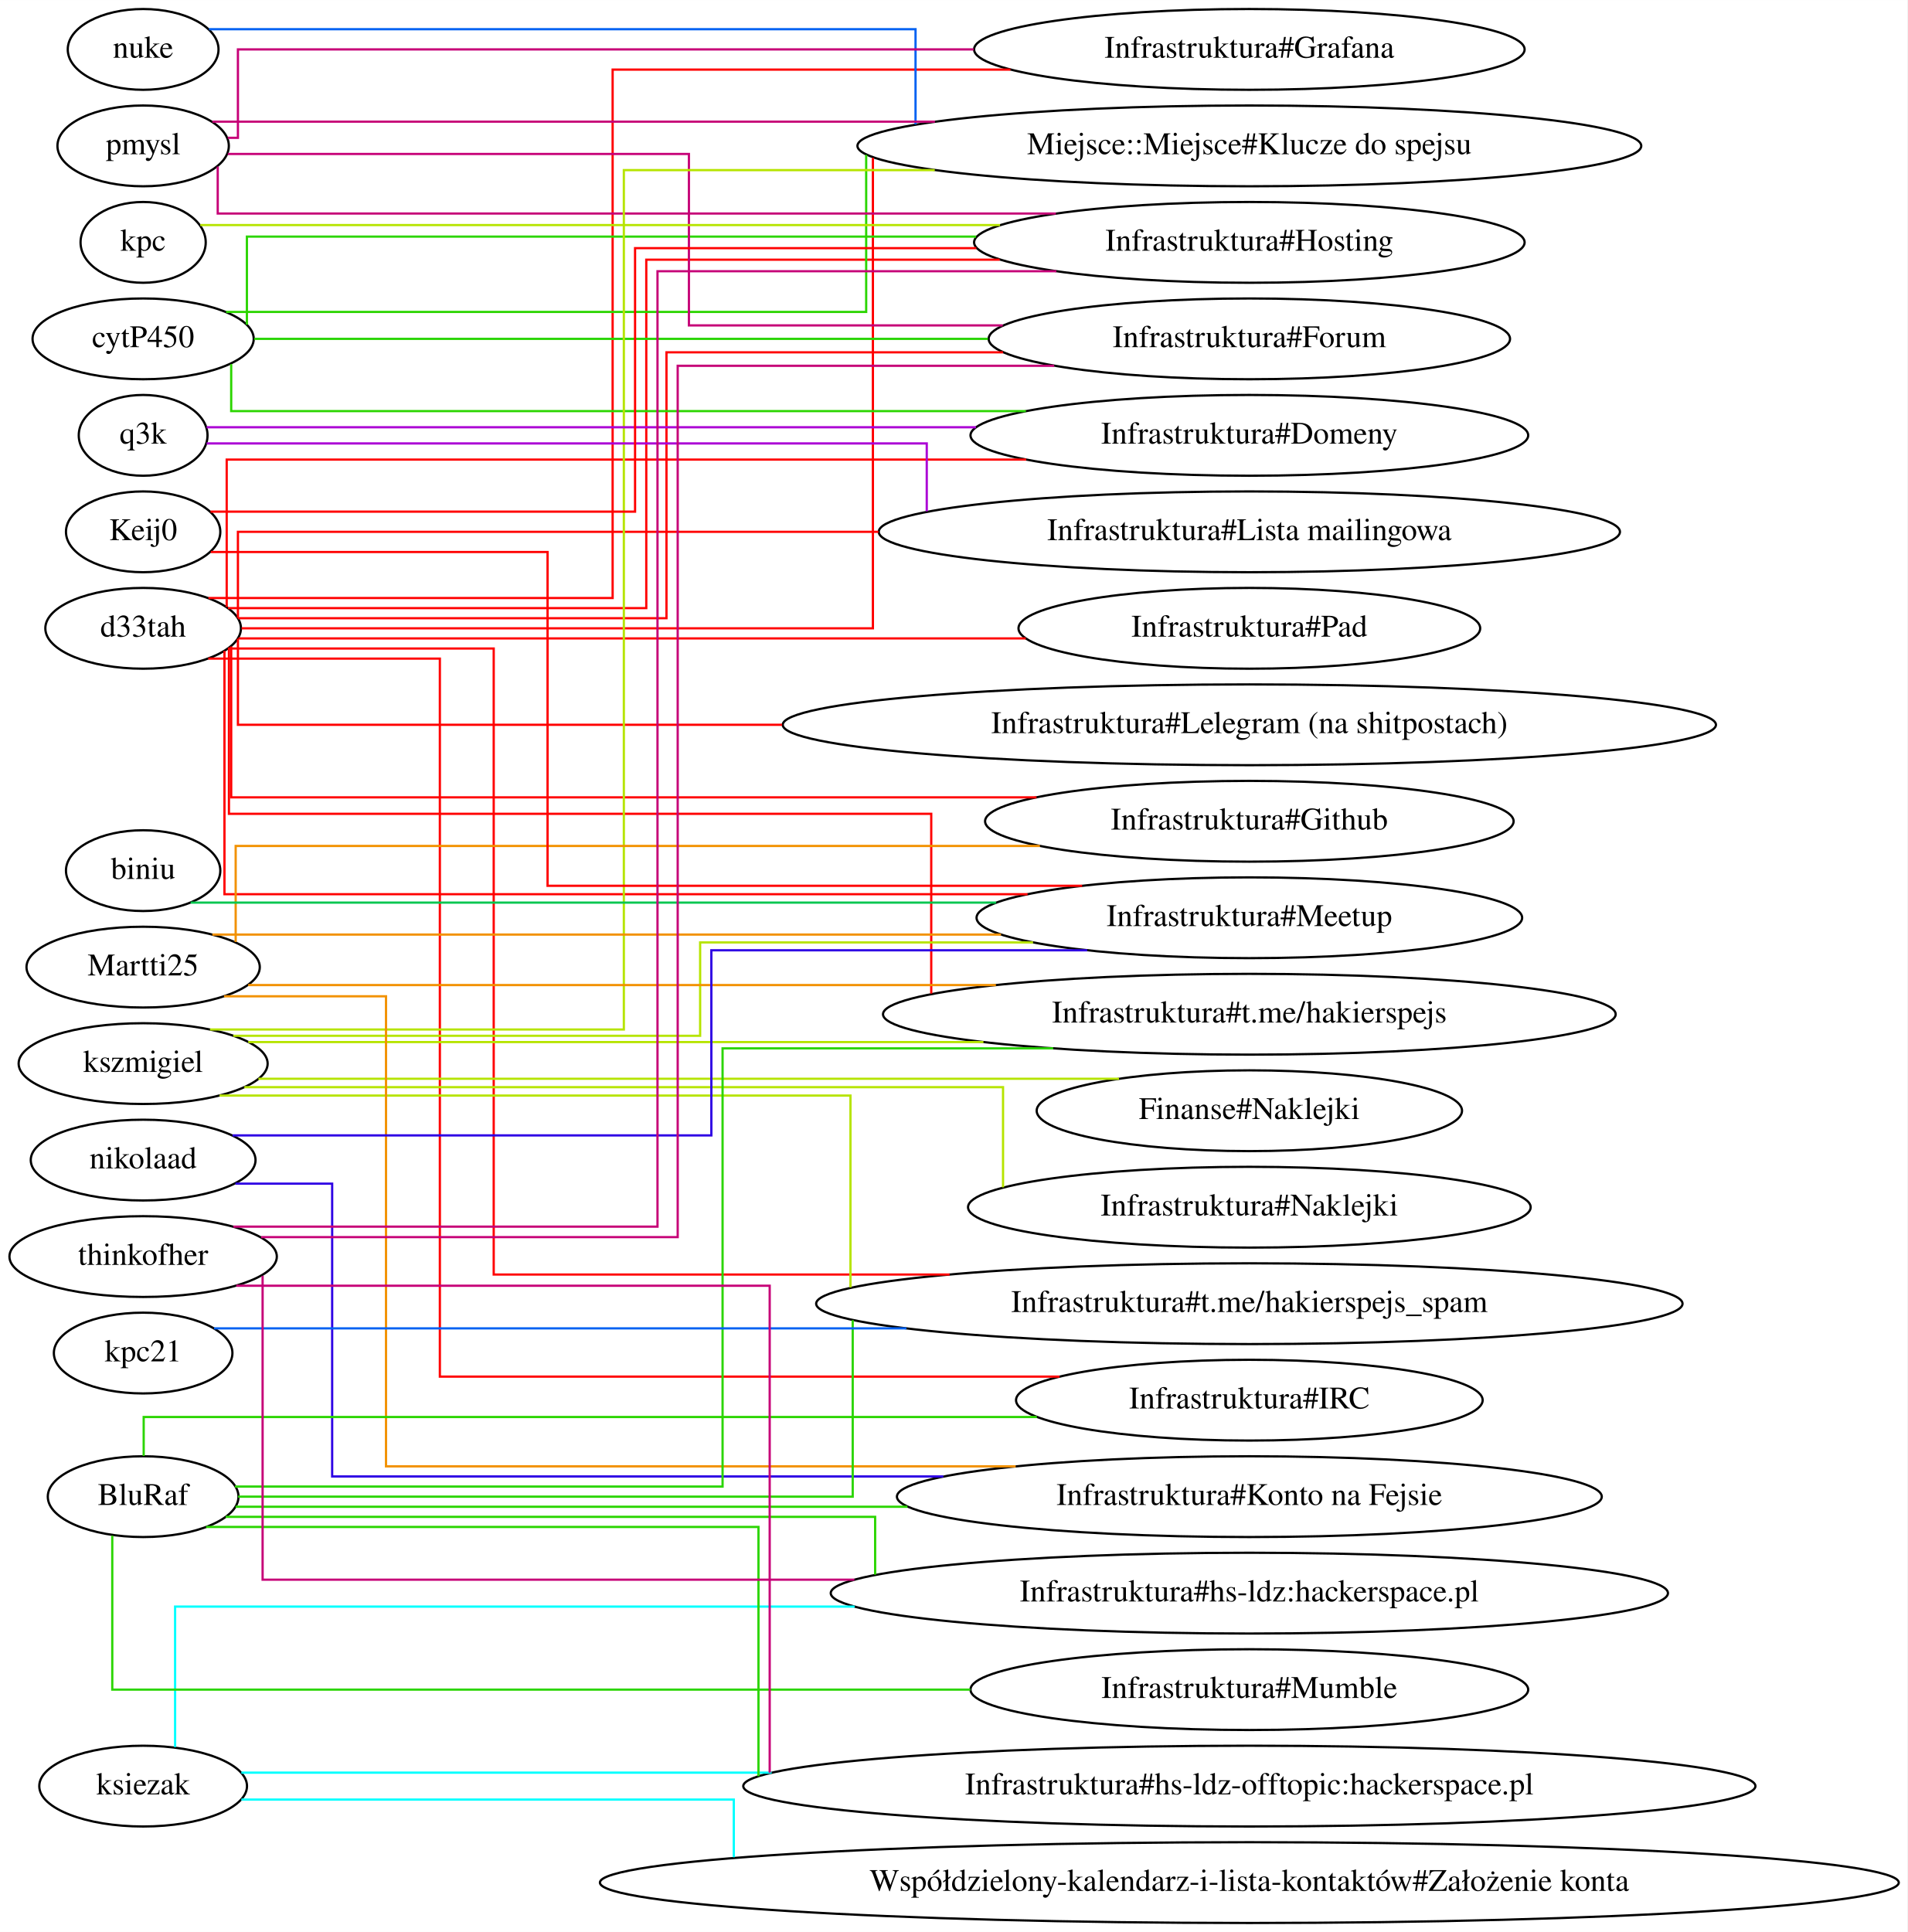
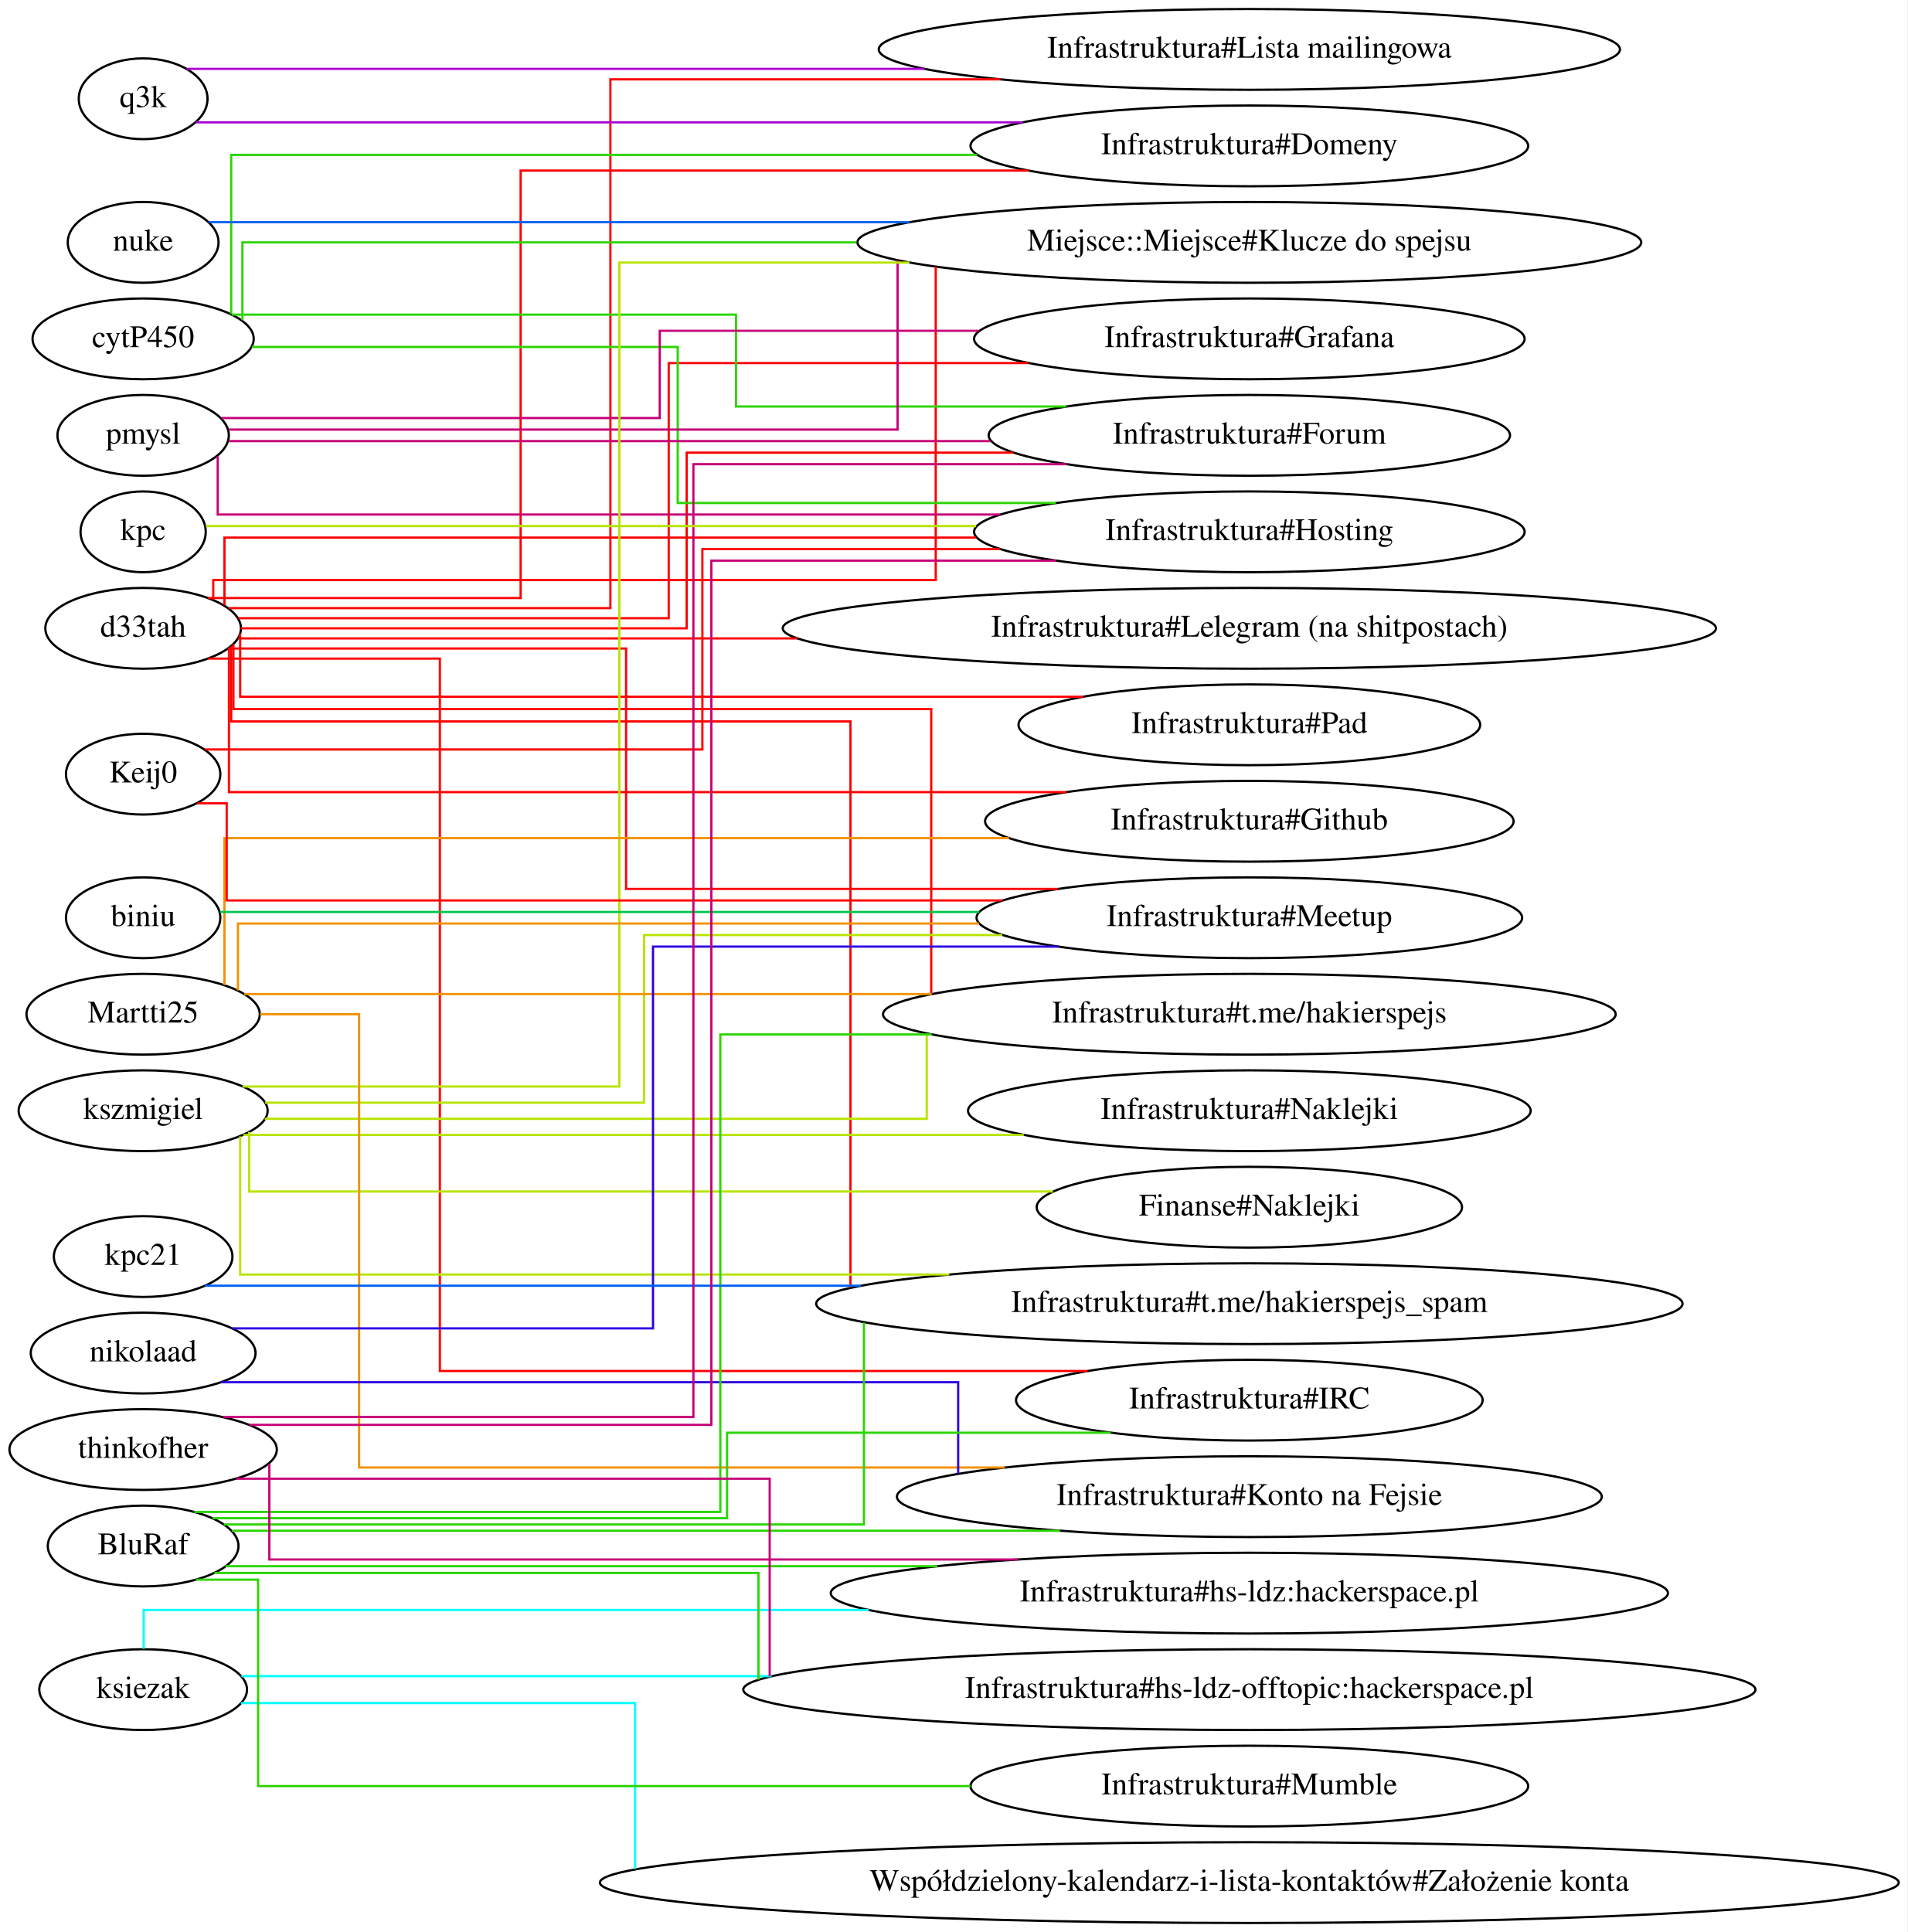
<svg xmlns="http://www.w3.org/2000/svg" width="850pt" height="861pt" viewBox="0.00 0.00 850.04 861.00">
  <g id="graph0" class="graph" transform="scale(1 1) rotate(0) translate(4 857)">
    <polygon fill="#ffffff" stroke="transparent" points="-4,4 -4,-857 846.038,-857 846.038,4 -4,4" />
    <g id="node1" class="node">
      <ellipse fill="none" stroke="#000000" cx="59.795" cy="-577" rx="43.592" ry="18" />
      <text text-anchor="middle" x="59.795" y="-573.3" font-family="Times,serif" font-size="14.00" fill="#000000">d33tah</text>
    </g>
    <g id="node2" class="node">
-       <ellipse fill="none" stroke="#000000" cx="552.814" cy="-706" rx="116.18" ry="18" />
-       <text text-anchor="middle" x="552.814" y="-702.3" font-family="Times,serif" font-size="14.00" fill="#000000">Infrastruktura#Forum</text>
+       <ellipse fill="none" stroke="#000000" cx="552.814" cy="-491" rx="117.779" ry="18" />
+       <text text-anchor="middle" x="552.814" y="-487.3" font-family="Times,serif" font-size="14.00" fill="#000000">Infrastruktura#Github</text>
    </g>
    <g id="edge1" class="edge">
-       <path fill="none" stroke="#ff0000" d="M102.033,-581.5C169.248,-581.5 293.038,-581.5 293.038,-581.5 293.038,-581.5 293.038,-700 293.038,-700 293.038,-700 372.123,-700 443.022,-700" />
+       <path fill="none" stroke="#ff0000" d="M98.038,-568.339C98.038,-549.002 98.038,-504 98.038,-504 98.038,-504 340.375,-504 471.247,-504" />
    </g>
    <g id="node3" class="node">
-       <ellipse fill="none" stroke="#000000" cx="552.814" cy="-620" rx="165.171" ry="18" />
-       <text text-anchor="middle" x="552.814" y="-616.3" font-family="Times,serif" font-size="14.00" fill="#000000">Infrastruktura#Lista mailingowa</text>
+       <ellipse fill="none" stroke="#000000" cx="552.814" cy="-233" rx="103.981" ry="18" />
+       <text text-anchor="middle" x="552.814" y="-229.3" font-family="Times,serif" font-size="14.00" fill="#000000">Infrastruktura#IRC</text>
    </g>
    <g id="edge2" class="edge">
-       <path fill="none" stroke="#ff0000" d="M102.038,-581.602C102.038,-592.695 102.038,-620 102.038,-620 102.038,-620 258.87,-620 387.521,-620" />
+       <path fill="none" stroke="#ff0000" d="M88.816,-563.5C127.744,-563.5 192.038,-563.5 192.038,-563.5 192.038,-563.5 192.038,-246 192.038,-246 192.038,-246 375.389,-246 480.673,-246" />
    </g>
    <g id="node4" class="node">
+       <ellipse fill="none" stroke="#000000" cx="552.814" cy="-620" rx="122.678" ry="18" />
+       <text text-anchor="middle" x="552.814" y="-616.3" font-family="Times,serif" font-size="14.00" fill="#000000">Infrastruktura#Hosting</text>
+     </g>
+     <g id="edge3" class="edge">
+       <path fill="none" stroke="#ff0000" d="M96.038,-587.202C96.038,-599.178 96.038,-617.429 96.038,-617.429 96.038,-617.429 295.693,-617.429 431.006,-617.429" />
+     </g>
+     <g id="node5" class="node">
+       <ellipse fill="none" stroke="#000000" cx="552.814" cy="-706" rx="122.678" ry="18" />
+       <text text-anchor="middle" x="552.814" y="-702.3" font-family="Times,serif" font-size="14.00" fill="#000000">Infrastruktura#Grafana</text>
+     </g>
+     <g id="edge4" class="edge">
+       <path fill="none" stroke="#ff0000" d="M102.214,-581.5C169.717,-581.5 294.038,-581.5 294.038,-581.5 294.038,-581.5 294.038,-695.2 294.038,-695.2 294.038,-695.2 381.114,-695.2 454.243,-695.2" />
+     </g>
+     <g id="node6" class="node">
+       <ellipse fill="none" stroke="#000000" cx="552.814" cy="-835" rx="165.171" ry="18" />
+       <text text-anchor="middle" x="552.814" y="-831.3" font-family="Times,serif" font-size="14.00" fill="#000000">Infrastruktura#Lista mailingowa</text>
+     </g>
+     <g id="edge5" class="edge">
+       <path fill="none" stroke="#ff0000" d="M97.99,-586C158.108,-586 268.038,-586 268.038,-586 268.038,-586 268.038,-821.667 268.038,-821.667 268.038,-821.667 361.936,-821.667 441.897,-821.667" />
+     </g>
+     <g id="node7" class="node">
+       <ellipse fill="none" stroke="#000000" cx="552.814" cy="-276" rx="193.066" ry="18" />
+       <text text-anchor="middle" x="552.814" y="-272.3" font-family="Times,serif" font-size="14.00" fill="#000000">Infrastruktura#t.me/hakierspejs_spam</text>
+     </g>
+     <g id="edge6" class="edge">
+       <path fill="none" stroke="#ff0000" d="M99.038,-568.998C99.038,-556.939 99.038,-535.5 99.038,-535.5 99.038,-535.5 375.038,-535.5 375.038,-535.5 375.038,-535.5 375.038,-325.123 375.038,-283.211" />
+     </g>
+     <g id="node8" class="node">
      <ellipse fill="none" stroke="#000000" cx="552.814" cy="-448" rx="121.578" ry="18" />
      <text text-anchor="middle" x="552.814" y="-444.3" font-family="Times,serif" font-size="14.00" fill="#000000">Infrastruktura#Meetup</text>
    </g>
-     <g id="edge3" class="edge">
-       <path fill="none" stroke="#ff0000" d="M96.038,-566.897C96.038,-538.24 96.038,-458.5 96.038,-458.5 96.038,-458.5 319.671,-458.5 453.981,-458.5" />
-     </g>
-     <g id="node5" class="node">
-       <ellipse fill="none" stroke="#000000" cx="552.814" cy="-491" rx="117.779" ry="18" />
-       <text text-anchor="middle" x="552.814" y="-487.3" font-family="Times,serif" font-size="14.00" fill="#000000">Infrastruktura#Github</text>
-     </g>
-     <g id="edge4" class="edge">
-       <path fill="none" stroke="#ff0000" d="M99.038,-568.938C99.038,-549.504 99.038,-501.667 99.038,-501.667 99.038,-501.667 324.938,-501.667 457.964,-501.667" />
-     </g>
-     <g id="node6" class="node">
-       <ellipse fill="none" stroke="#000000" cx="552.814" cy="-835" rx="122.678" ry="18" />
-       <text text-anchor="middle" x="552.814" y="-831.3" font-family="Times,serif" font-size="14.00" fill="#000000">Infrastruktura#Grafana</text>
-     </g>
-     <g id="edge5" class="edge">
-       <path fill="none" stroke="#ff0000" d="M88.889,-590.5C146.383,-590.5 269.038,-590.5 269.038,-590.5 269.038,-590.5 269.038,-826 269.038,-826 269.038,-826 365.816,-826 446.339,-826" />
-     </g>
-     <g id="node7" class="node">
+     <g id="edge7" class="edge">
+       <path fill="none" stroke="#ff0000" d="M97.78,-568C159.572,-568 275.038,-568 275.038,-568 275.038,-568 275.038,-460.857 275.038,-460.857 275.038,-460.857 385.931,-460.857 467.584,-460.857" />
+     </g>
+     <g id="node9" class="node">
+       <ellipse fill="none" stroke="#000000" cx="552.814" cy="-534" rx="102.882" ry="18" />
+       <text text-anchor="middle" x="552.814" y="-530.3" font-family="Times,serif" font-size="14.00" fill="#000000">Infrastruktura#Pad</text>
+     </g>
+     <g id="edge8" class="edge">
+       <path fill="none" stroke="#ff0000" d="M103.038,-574.607C103.038,-567.417 103.038,-546.5 103.038,-546.5 103.038,-546.5 351.12,-546.5 478.794,-546.5" />
+     </g>
+     <g id="node10" class="node">
      <ellipse fill="none" stroke="#000000" cx="552.814" cy="-405" rx="163.271" ry="18" />
      <text text-anchor="middle" x="552.814" y="-401.3" font-family="Times,serif" font-size="14.00" fill="#000000">Infrastruktura#t.me/hakierspejs</text>
    </g>
-     <g id="edge6" class="edge">
-       <path fill="none" stroke="#ff0000" d="M98.038,-568.153C98.038,-546.827 98.038,-494.333 98.038,-494.333 98.038,-494.333 411.038,-494.333 411.038,-494.333 411.038,-494.333 411.038,-437.048 411.038,-414.224" />
-     </g>
-     <g id="node8" class="node">
-       <ellipse fill="none" stroke="#000000" cx="552.814" cy="-749" rx="122.678" ry="18" />
-       <text text-anchor="middle" x="552.814" y="-745.3" font-family="Times,serif" font-size="14.00" fill="#000000">Infrastruktura#Hosting</text>
-     </g>
-     <g id="edge7" class="edge">
-       <path fill="none" stroke="#ff0000" d="M97.581,-586C161.489,-586 284.038,-586 284.038,-586 284.038,-586 284.038,-741.286 284.038,-741.286 284.038,-741.286 367.61,-741.286 441.552,-741.286" />
-     </g>
-     <g id="node9" class="node">
-       <ellipse fill="none" stroke="#000000" cx="552.814" cy="-233" rx="103.981" ry="18" />
-       <text text-anchor="middle" x="552.814" y="-229.3" font-family="Times,serif" font-size="14.00" fill="#000000">Infrastruktura#IRC</text>
-     </g>
-     <g id="edge8" class="edge">
-       <path fill="none" stroke="#ff0000" d="M88.816,-563.5C127.744,-563.5 192.038,-563.5 192.038,-563.5 192.038,-563.5 192.038,-243.5 192.038,-243.5 192.038,-243.5 361.593,-243.5 468.228,-243.5" />
-     </g>
-     <g id="node10" class="node">
-       <ellipse fill="none" stroke="#000000" cx="552.814" cy="-792" rx="174.669" ry="18" />
-       <text text-anchor="middle" x="552.814" y="-788.3" font-family="Times,serif" font-size="14.00" fill="#000000">Miejsce::Miejsce#Klucze do spejsu</text>
-     </g>
    <g id="edge9" class="edge">
-       <path fill="none" stroke="#ff0000" d="M103.659,-577C192.436,-577 385.038,-577 385.038,-577 385.038,-577 385.038,-753.577 385.038,-786.685" />
+       <path fill="none" stroke="#ff0000" d="M100.038,-570.059C100.038,-559.598 100.038,-541 100.038,-541 100.038,-541 411.038,-541 411.038,-541 411.038,-541 411.038,-444.18 411.038,-413.923" />
    </g>
    <g id="node11" class="node">
-       <ellipse fill="none" stroke="#000000" cx="552.814" cy="-276" rx="193.066" ry="18" />
-       <text text-anchor="middle" x="552.814" y="-272.3" font-family="Times,serif" font-size="14.00" fill="#000000">Infrastruktura#t.me/hakierspejs_spam</text>
+       <ellipse fill="none" stroke="#000000" cx="552.814" cy="-792" rx="124.278" ry="18" />
+       <text text-anchor="middle" x="552.814" y="-788.3" font-family="Times,serif" font-size="14.00" fill="#000000">Infrastruktura#Domeny</text>
    </g>
    <g id="edge10" class="edge">
-       <path fill="none" stroke="#ff0000" d="M97.617,-568C143.857,-568 216.038,-568 216.038,-568 216.038,-568 216.038,-289 216.038,-289 216.038,-289 325.202,-289 419.227,-289" />
+       <path fill="none" stroke="#ff0000" d="M88.717,-590.5C136.82,-590.5 228.038,-590.5 228.038,-590.5 228.038,-590.5 228.038,-781 228.038,-781 228.038,-781 358.899,-781 454.489,-781" />
    </g>
    <g id="node12" class="node">
-       <ellipse fill="none" stroke="#000000" cx="552.814" cy="-577" rx="102.882" ry="18" />
-       <text text-anchor="middle" x="552.814" y="-573.3" font-family="Times,serif" font-size="14.00" fill="#000000">Infrastruktura#Pad</text>
+       <ellipse fill="none" stroke="#000000" cx="552.814" cy="-663" rx="116.18" ry="18" />
+       <text text-anchor="middle" x="552.814" y="-659.3" font-family="Times,serif" font-size="14.00" fill="#000000">Infrastruktura#Forum</text>
    </g>
    <g id="edge11" class="edge">
-       <path fill="none" stroke="#ff0000" d="M102.256,-572.5C179.685,-572.5 345.726,-572.5 453.174,-572.5" />
+       <path fill="none" stroke="#ff0000" d="M103.383,-577C173.126,-577 302.038,-577 302.038,-577 302.038,-577 302.038,-655.286 302.038,-655.286 302.038,-655.286 378.925,-655.286 447.552,-655.286" />
    </g>
    <g id="node13" class="node">
-       <ellipse fill="none" stroke="#000000" cx="552.814" cy="-534" rx="207.963" ry="18" />
-       <text text-anchor="middle" x="552.814" y="-530.3" font-family="Times,serif" font-size="14.00" fill="#000000">Infrastruktura#Lelegram (na shitpostach)</text>
+       <ellipse fill="none" stroke="#000000" cx="552.814" cy="-749" rx="174.669" ry="18" />
+       <text text-anchor="middle" x="552.814" y="-745.3" font-family="Times,serif" font-size="14.00" fill="#000000">Miejsce::Miejsce#Klucze do spejsu</text>
    </g>
    <g id="edge12" class="edge">
-       <path fill="none" stroke="#ff0000" d="M102.038,-572.398C102.038,-561.305 102.038,-534 102.038,-534 102.038,-534 226.468,-534 344.579,-534" />
+       <path fill="none" stroke="#ff0000" d="M91.038,-589.755C91.038,-594.385 91.038,-598.5 91.038,-598.5 91.038,-598.5 413.038,-598.5 413.038,-598.5 413.038,-598.5 413.038,-703.668 413.038,-738.176" />
    </g>
    <g id="node14" class="node">
-       <ellipse fill="none" stroke="#000000" cx="552.814" cy="-663" rx="124.278" ry="18" />
-       <text text-anchor="middle" x="552.814" y="-659.3" font-family="Times,serif" font-size="14.00" fill="#000000">Infrastruktura#Domeny</text>
+       <ellipse fill="none" stroke="#000000" cx="552.814" cy="-577" rx="207.963" ry="18" />
+       <text text-anchor="middle" x="552.814" y="-573.3" font-family="Times,serif" font-size="14.00" fill="#000000">Infrastruktura#Lelegram (na shitpostach)</text>
    </g>
    <g id="edge13" class="edge">
-       <path fill="none" stroke="#ff0000" d="M97.038,-586.524C97.038,-606.759 97.038,-652.2 97.038,-652.2 97.038,-652.2 319.248,-652.2 453.355,-652.2" />
+       <path fill="none" stroke="#ff0000" d="M102.256,-572.5C157.787,-572.5 258.898,-572.5 351.284,-572.5" />
    </g>
    <g id="node15" class="node">
      <ellipse fill="none" stroke="#000000" cx="59.795" cy="-706" rx="49.291" ry="18" />
      <text text-anchor="middle" x="59.795" y="-702.3" font-family="Times,serif" font-size="14.00" fill="#000000">cytP450</text>
    </g>
+     <g id="edge17" class="edge">
+       <path fill="none" stroke="#2bd500" d="M108.294,-702.4C177.953,-702.4 298.038,-702.4 298.038,-702.4 298.038,-702.4 298.038,-632.857 298.038,-632.857 298.038,-632.857 392.646,-632.857 466.558,-632.857" />
+     </g>
+     <g id="edge15" class="edge">
+       <path fill="none" stroke="#2bd500" d="M99.038,-717.059C99.038,-739.441 99.038,-788 99.038,-788 99.038,-788 297.089,-788 431.508,-788" />
+     </g>
    <g id="edge14" class="edge">
-       <path fill="none" stroke="#2bd500" d="M109.325,-706C185.205,-706 332.344,-706 436.291,-706" />
-     </g>
-     <g id="edge17" class="edge">
-       <path fill="none" stroke="#2bd500" d="M106.038,-712.337C106.038,-724.858 106.038,-751.571 106.038,-751.571 106.038,-751.571 298.735,-751.571 431.026,-751.571" />
+       <path fill="none" stroke="#2bd500" d="M99.355,-716.8C173.07,-716.8 324.038,-716.8 324.038,-716.8 324.038,-716.8 324.038,-675.857 324.038,-675.857 324.038,-675.857 405.488,-675.857 471.189,-675.857" />
    </g>
    <g id="edge16" class="edge">
-       <path fill="none" stroke="#2bd500" d="M96.76,-718C181.403,-718 382.038,-718 382.038,-718 382.038,-718 382.038,-772.651 382.038,-788.021" />
-     </g>
-     <g id="edge15" class="edge">
-       <path fill="none" stroke="#2bd500" d="M99.038,-694.738C99.038,-685.452 99.038,-673.8 99.038,-673.8 99.038,-673.8 319.654,-673.8 453.231,-673.8" />
+       <path fill="none" stroke="#2bd500" d="M104.038,-714.291C104.038,-726.786 104.038,-749 104.038,-749 104.038,-749 251.76,-749 377.699,-749" />
    </g>
    <g id="node16" class="node">
-       <ellipse fill="none" stroke="#000000" cx="59.795" cy="-835" rx="33.595" ry="18" />
-       <text text-anchor="middle" x="59.795" y="-831.3" font-family="Times,serif" font-size="14.00" fill="#000000">nuke</text>
+       <ellipse fill="none" stroke="#000000" cx="59.795" cy="-749" rx="33.595" ry="18" />
+       <text text-anchor="middle" x="59.795" y="-745.3" font-family="Times,serif" font-size="14.00" fill="#000000">nuke</text>
    </g>
    <g id="edge18" class="edge">
-       <path fill="none" stroke="#0061f2" d="M89.145,-844C172.392,-844 404.038,-844 404.038,-844 404.038,-844 404.038,-816.55 404.038,-801.538" />
+       <path fill="none" stroke="#0061f2" d="M89.159,-758C149.38,-758 290.525,-758 401.378,-758" />
    </g>
    <g id="node17" class="node">
-       <ellipse fill="none" stroke="#000000" cx="59.795" cy="-792" rx="38.194" ry="18" />
-       <text text-anchor="middle" x="59.795" y="-788.3" font-family="Times,serif" font-size="14.00" fill="#000000">pmysl</text>
+       <ellipse fill="none" stroke="#000000" cx="59.795" cy="-663" rx="38.194" ry="18" />
+       <text text-anchor="middle" x="59.795" y="-659.3" font-family="Times,serif" font-size="14.00" fill="#000000">pmysl</text>
+     </g>
+     <g id="edge22" class="edge">
+       <path fill="none" stroke="#c60077" d="M93.038,-653.729C93.038,-643.274 93.038,-627.714 93.038,-627.714 93.038,-627.714 305.748,-627.714 441.808,-627.714" />
    </g>
    <g id="edge19" class="edge">
-       <path fill="none" stroke="#c60077" d="M97.535,-788.4C165.857,-788.4 303.038,-788.4 303.038,-788.4 303.038,-788.4 303.038,-712 303.038,-712 303.038,-712 375.883,-712 442.895,-712" />
+       <path fill="none" stroke="#c60077" d="M94.764,-670.714C159.174,-670.714 290.038,-670.714 290.038,-670.714 290.038,-670.714 290.038,-709.6 290.038,-709.6 290.038,-709.6 363.114,-709.6 432.193,-709.6" />
    </g>
    <g id="edge20" class="edge">
-       <path fill="none" stroke="#c60077" d="M97.517,-795.6C100.295,-795.6 102.038,-795.6 102.038,-795.6 102.038,-795.6 102.038,-835 102.038,-835 102.038,-835 296.46,-835 429.935,-835" />
-     </g>
-     <g id="edge22" class="edge">
-       <path fill="none" stroke="#c60077" d="M93.038,-782.792C93.038,-773.928 93.038,-761.857 93.038,-761.857 93.038,-761.857 333.472,-761.857 466.603,-761.857" />
+       <path fill="none" stroke="#c60077" d="M98.071,-660.429C170.017,-660.429 328.013,-660.429 437.415,-660.429" />
    </g>
    <g id="edge21" class="edge">
-       <path fill="none" stroke="#c60077" d="M90.635,-802.8C153.772,-802.8 301.192,-802.8 412.686,-802.8" />
+       <path fill="none" stroke="#c60077" d="M98.039,-665.571C186.168,-665.571 396.038,-665.571 396.038,-665.571 396.038,-665.571 396.038,-720.119 396.038,-741" />
    </g>
    <g id="node18" class="node">
-       <ellipse fill="none" stroke="#000000" cx="59.795" cy="-383" rx="55.491" ry="18" />
-       <text text-anchor="middle" x="59.795" y="-379.3" font-family="Times,serif" font-size="14.00" fill="#000000">kszmigiel</text>
+       <ellipse fill="none" stroke="#000000" cx="59.795" cy="-362" rx="55.491" ry="18" />
+       <text text-anchor="middle" x="59.795" y="-358.3" font-family="Times,serif" font-size="14.00" fill="#000000">kszmigiel</text>
+     </g>
+     <g id="edge23" class="edge">
+       <path fill="none" stroke="#b6e400" d="M103.038,-350.594C103.038,-330.062 103.038,-289 103.038,-289 103.038,-289 286.502,-289 419.084,-289" />
    </g>
    <g id="edge24" class="edge">
-       <path fill="none" stroke="#b6e400" d="M99.955,-395.4C170.213,-395.4 308.038,-395.4 308.038,-395.4 308.038,-395.4 308.038,-437 308.038,-437 308.038,-437 387.926,-437 456.423,-437" />
+       <path fill="none" stroke="#b6e400" d="M114.121,-365.6C180.201,-365.6 283.038,-365.6 283.038,-365.6 283.038,-365.6 283.038,-440.286 283.038,-440.286 283.038,-440.286 368.101,-440.286 442.697,-440.286" />
+     </g>
+     <g id="edge27" class="edge">
+       <path fill="none" stroke="#b6e400" d="M113.981,-358.4C212.077,-358.4 409.038,-358.4 409.038,-358.4 409.038,-358.4 409.038,-383 409.038,-396.453" />
+     </g>
+     <g id="edge25" class="edge">
+       <path fill="none" stroke="#b6e400" d="M104.029,-372.8C166.232,-372.8 272.038,-372.8 272.038,-372.8 272.038,-372.8 272.038,-740 272.038,-740 272.038,-740 335.024,-740 401.331,-740" />
+     </g>
+     <g id="node19" class="node">
+       <ellipse fill="none" stroke="#000000" cx="552.814" cy="-362" rx="125.378" ry="18" />
+       <text text-anchor="middle" x="552.814" y="-358.3" font-family="Times,serif" font-size="14.00" fill="#000000">Infrastruktura#Naklejki</text>
    </g>
    <g id="edge26" class="edge">
-       <path fill="none" stroke="#b6e400" d="M106.621,-392.6C181.194,-392.6 329.226,-392.6 434.308,-392.6" />
+       <path fill="none" stroke="#b6e400" d="M104.416,-351.2C182.519,-351.2 345.804,-351.2 452.286,-351.2" />
+     </g>
+     <g id="node20" class="node">
+       <ellipse fill="none" stroke="#000000" cx="552.814" cy="-319" rx="94.783" ry="18" />
+       <text text-anchor="middle" x="552.814" y="-315.3" font-family="Times,serif" font-size="14.00" fill="#000000">Finanse#Naklejki</text>
    </g>
    <g id="edge28" class="edge">
-       <path fill="none" stroke="#b6e400" d="M89.584,-398.2C148.452,-398.2 274.038,-398.2 274.038,-398.2 274.038,-398.2 274.038,-781.2 274.038,-781.2 274.038,-781.2 343.189,-781.2 412.609,-781.2" />
-     </g>
-     <g id="edge27" class="edge">
-       <path fill="none" stroke="#b6e400" d="M93.831,-368.75C175.346,-368.75 375.038,-368.75 375.038,-368.75 375.038,-368.75 375.038,-305.143 375.038,-283.278" />
-     </g>
-     <g id="node19" class="node">
-       <ellipse fill="none" stroke="#000000" cx="552.814" cy="-362" rx="94.783" ry="18" />
-       <text text-anchor="middle" x="552.814" y="-358.3" font-family="Times,serif" font-size="14.00" fill="#000000">Finanse#Naklejki</text>
-     </g>
-     <g id="edge23" class="edge">
-       <path fill="none" stroke="#b6e400" d="M111.161,-376.25C203.647,-376.25 397.577,-376.25 494.737,-376.25" />
-     </g>
-     <g id="node20" class="node">
-       <ellipse fill="none" stroke="#000000" cx="552.814" cy="-319" rx="125.378" ry="18" />
-       <text text-anchor="middle" x="552.814" y="-315.3" font-family="Times,serif" font-size="14.00" fill="#000000">Infrastruktura#Naklejki</text>
-     </g>
-     <g id="edge25" class="edge">
-       <path fill="none" stroke="#b6e400" d="M104.885,-372.5C206.192,-372.5 443.038,-372.5 443.038,-372.5 443.038,-372.5 443.038,-343.03 443.038,-327.834" />
+       <path fill="none" stroke="#b6e400" d="M107.038,-352.541C107.038,-341.875 107.038,-326 107.038,-326 107.038,-326 335.453,-326 465.275,-326" />
    </g>
    <g id="node21" class="node">
-       <ellipse fill="none" stroke="#000000" cx="59.795" cy="-61" rx="46.292" ry="18" />
-       <text text-anchor="middle" x="59.795" y="-57.3" font-family="Times,serif" font-size="14.00" fill="#000000">ksiezak</text>
+       <ellipse fill="none" stroke="#000000" cx="59.795" cy="-104" rx="46.292" ry="18" />
+       <text text-anchor="middle" x="59.795" y="-100.3" font-family="Times,serif" font-size="14.00" fill="#000000">ksiezak</text>
    </g>
    <g id="node22" class="node">
-       <ellipse fill="none" stroke="#000000" cx="552.814" cy="-61" rx="225.56" ry="18" />
-       <text text-anchor="middle" x="552.814" y="-57.3" font-family="Times,serif" font-size="14.00" fill="#000000">Infrastruktura#hs-ldz-offtopic:hackerspace.pl</text>
+       <ellipse fill="none" stroke="#000000" cx="552.814" cy="-147" rx="186.567" ry="18" />
+       <text text-anchor="middle" x="552.814" y="-143.3" font-family="Times,serif" font-size="14.00" fill="#000000">Infrastruktura#hs-ldz:hackerspace.pl</text>
    </g>
    <g id="edge29" class="edge">
-       <path fill="none" stroke="#00ffff" d="M103.547,-67C157.043,-67 251.414,-67 339.9,-67" />
+       <path fill="none" stroke="#00ffff" d="M60.038,-122.166C60.038,-130.9 60.038,-139.5 60.038,-139.5 60.038,-139.5 240.686,-139.5 383.228,-139.5" />
    </g>
    <g id="node23" class="node">
+       <ellipse fill="none" stroke="#000000" cx="552.814" cy="-104" rx="225.56" ry="18" />
+       <text text-anchor="middle" x="552.814" y="-100.3" font-family="Times,serif" font-size="14.00" fill="#000000">Infrastruktura#hs-ldz-offtopic:hackerspace.pl</text>
+     </g>
+     <g id="edge30" class="edge">
+       <path fill="none" stroke="#00ffff" d="M103.547,-110C157.043,-110 251.414,-110 339.9,-110" />
+     </g>
+     <g id="node24" class="node">
      <ellipse fill="none" stroke="#000000" cx="552.814" cy="-18" rx="289.449" ry="18" />
      <text text-anchor="middle" x="552.814" y="-14.3" font-family="Times,serif" font-size="14.00" fill="#000000">Współdzielony-kalendarz-i-lista-kontaktów#Założenie konta</text>
    </g>
-     <g id="edge30" class="edge">
-       <path fill="none" stroke="#00ffff" d="M103.559,-55C178.414,-55 323.038,-55 323.038,-55 323.038,-55 323.038,-40.183 323.038,-29.302" />
-     </g>
-     <g id="node24" class="node">
-       <ellipse fill="none" stroke="#000000" cx="552.814" cy="-147" rx="186.567" ry="18" />
-       <text text-anchor="middle" x="552.814" y="-143.3" font-family="Times,serif" font-size="14.00" fill="#000000">Infrastruktura#hs-ldz:hackerspace.pl</text>
-     </g>
    <g id="edge31" class="edge">
-       <path fill="none" stroke="#00ffff" d="M74.038,-78.359C74.038,-101.888 74.038,-141 74.038,-141 74.038,-141 240.336,-141 376.915,-141" />
+       <path fill="none" stroke="#00ffff" d="M103.372,-98C167.31,-98 279.038,-98 279.038,-98 279.038,-98 279.038,-42.618 279.038,-24.013" />
    </g>
    <g id="node25" class="node">
-       <ellipse fill="none" stroke="#000000" cx="59.795" cy="-663" rx="28.695" ry="18" />
-       <text text-anchor="middle" x="59.795" y="-659.3" font-family="Times,serif" font-size="14.00" fill="#000000">q3k</text>
+       <ellipse fill="none" stroke="#000000" cx="59.795" cy="-813" rx="28.695" ry="18" />
+       <text text-anchor="middle" x="59.795" y="-809.3" font-family="Times,serif" font-size="14.00" fill="#000000">q3k</text>
    </g>
    <g id="edge32" class="edge">
-       <path fill="none" stroke="#ab00d5" d="M88.079,-659.4C171.222,-659.4 409.038,-659.4 409.038,-659.4 409.038,-659.4 409.038,-640.777 409.038,-629.138" />
+       <path fill="none" stroke="#ab00d5" d="M79.122,-826.333C133.154,-826.333 289.575,-826.333 408.012,-826.333" />
    </g>
    <g id="edge33" class="edge">
-       <path fill="none" stroke="#ab00d5" d="M88.072,-666.6C153.087,-666.6 316.401,-666.6 430.963,-666.6" />
+       <path fill="none" stroke="#ab00d5" d="M83.242,-802.5C148.354,-802.5 334.301,-802.5 451.726,-802.5" />
    </g>
    <g id="node26" class="node">
-       <ellipse fill="none" stroke="#000000" cx="59.795" cy="-426" rx="51.991" ry="18" />
-       <text text-anchor="middle" x="59.795" y="-422.3" font-family="Times,serif" font-size="14.00" fill="#000000">Martti25</text>
+       <ellipse fill="none" stroke="#000000" cx="59.795" cy="-405" rx="51.991" ry="18" />
+       <text text-anchor="middle" x="59.795" y="-401.3" font-family="Times,serif" font-size="14.00" fill="#000000">Martti25</text>
    </g>
    <g id="edge35" class="edge">
-       <path fill="none" stroke="#f29100" d="M90.635,-440.5C159.517,-440.5 328.716,-440.5 442.136,-440.5" />
-     </g>
-     <g id="edge34" class="edge">
-       <path fill="none" stroke="#f29100" d="M101.038,-437.189C101.038,-453.006 101.038,-480 101.038,-480 101.038,-480 327.19,-480 459.479,-480" />
+       <path fill="none" stroke="#f29100" d="M96.038,-417.963C96.038,-440.259 96.038,-483.5 96.038,-483.5 96.038,-483.5 310.711,-483.5 445.72,-483.5" />
    </g>
    <g id="edge36" class="edge">
-       <path fill="none" stroke="#f29100" d="M106.621,-418C182.516,-418 334.497,-418 439.856,-418" />
+       <path fill="none" stroke="#f29100" d="M102.038,-415.622C102.038,-427.6 102.038,-445.429 102.038,-445.429 102.038,-445.429 298.78,-445.429 432.31,-445.429" />
+     </g>
+     <g id="edge37" class="edge">
+       <path fill="none" stroke="#f29100" d="M104.854,-414C173.611,-414 307.651,-414 411.268,-414" />
    </g>
    <g id="node27" class="node">
      <ellipse fill="none" stroke="#000000" cx="552.814" cy="-190" rx="157.072" ry="18" />
      <text text-anchor="middle" x="552.814" y="-186.3" font-family="Times,serif" font-size="14.00" fill="#000000">Infrastruktura#Konto na Fejsie</text>
    </g>
-     <g id="edge37" class="edge">
-       <path fill="none" stroke="#f29100" d="M95.838,-413C127.326,-413 168.038,-413 168.038,-413 168.038,-413 168.038,-203.5 168.038,-203.5 168.038,-203.5 334.735,-203.5 448.688,-203.5" />
+     <g id="edge34" class="edge">
+       <path fill="none" stroke="#f29100" d="M111.86,-405C134.537,-405 156.038,-405 156.038,-405 156.038,-405 156.038,-203 156.038,-203 156.038,-203 326.407,-203 443.868,-203" />
    </g>
    <g id="node28" class="node">
-       <ellipse fill="none" stroke="#000000" cx="59.795" cy="-469" rx="34.394" ry="18" />
-       <text text-anchor="middle" x="59.795" y="-465.3" font-family="Times,serif" font-size="14.00" fill="#000000">biniu</text>
+       <ellipse fill="none" stroke="#000000" cx="59.795" cy="-448" rx="34.394" ry="18" />
+       <text text-anchor="middle" x="59.795" y="-444.3" font-family="Times,serif" font-size="14.00" fill="#000000">biniu</text>
    </g>
    <g id="edge38" class="edge">
-       <path fill="none" stroke="#00c64f" d="M80.979,-454.75C141.894,-454.75 320.771,-454.75 439.937,-454.75" />
+       <path fill="none" stroke="#00c64f" d="M94.071,-450.571C162.967,-450.571 321.146,-450.571 432.413,-450.571" />
    </g>
    <g id="node29" class="node">
-       <ellipse fill="none" stroke="#000000" cx="59.795" cy="-340" rx="50.091" ry="18" />
-       <text text-anchor="middle" x="59.795" y="-336.3" font-family="Times,serif" font-size="14.00" fill="#000000">nikolaad</text>
+       <ellipse fill="none" stroke="#000000" cx="59.795" cy="-254" rx="50.091" ry="18" />
+       <text text-anchor="middle" x="59.795" y="-250.3" font-family="Times,serif" font-size="14.00" fill="#000000">nikolaad</text>
+     </g>
+     <g id="edge40" class="edge">
+       <path fill="none" stroke="#2e00e4" d="M99.638,-265C164.81,-265 287.038,-265 287.038,-265 287.038,-265 287.038,-435.143 287.038,-435.143 287.038,-435.143 389.886,-435.143 467.624,-435.143" />
    </g>
    <g id="edge39" class="edge">
-       <path fill="none" stroke="#2e00e4" d="M99.643,-351C170.959,-351 313.038,-351 313.038,-351 313.038,-351 313.038,-433.5 313.038,-433.5 313.038,-433.5 409.948,-433.5 480.548,-433.5" />
-     </g>
-     <g id="edge40" class="edge">
-       <path fill="none" stroke="#2e00e4" d="M100.929,-329.5C122.314,-329.5 144.038,-329.5 144.038,-329.5 144.038,-329.5 144.038,-199 144.038,-199 144.038,-199 297.539,-199 416.413,-199" />
+       <path fill="none" stroke="#2e00e4" d="M94.624,-241C185.541,-241 423.038,-241 423.038,-241 423.038,-241 423.038,-215.223 423.038,-200.321" />
    </g>
    <g id="node30" class="node">
-       <ellipse fill="none" stroke="#000000" cx="59.795" cy="-620" rx="34.394" ry="18" />
-       <text text-anchor="middle" x="59.795" y="-616.3" font-family="Times,serif" font-size="14.00" fill="#000000">Keij0</text>
+       <ellipse fill="none" stroke="#000000" cx="59.795" cy="-512" rx="34.394" ry="18" />
+       <text text-anchor="middle" x="59.795" y="-508.3" font-family="Times,serif" font-size="14.00" fill="#000000">Keij0</text>
+     </g>
+     <g id="edge42" class="edge">
+       <path fill="none" stroke="#ff0000" d="M87.42,-523C152.314,-523 309.038,-523 309.038,-523 309.038,-523 309.038,-612.286 309.038,-612.286 309.038,-612.286 377.333,-612.286 441.626,-612.286" />
    </g>
    <g id="edge41" class="edge">
-       <path fill="none" stroke="#ff0000" d="M89.963,-611C141.274,-611 240.038,-611 240.038,-611 240.038,-611 240.038,-462.25 240.038,-462.25 240.038,-462.25 385.781,-462.25 478.293,-462.25" />
-     </g>
-     <g id="edge42" class="edge">
-       <path fill="none" stroke="#ff0000" d="M89.82,-629C149.865,-629 279.038,-629 279.038,-629 279.038,-629 279.038,-746.429 279.038,-746.429 279.038,-746.429 358.019,-746.429 431.137,-746.429" />
+       <path fill="none" stroke="#ff0000" d="M84.012,-499C91.126,-499 97.038,-499 97.038,-499 97.038,-499 97.038,-455.714 97.038,-455.714 97.038,-455.714 307.898,-455.714 442.774,-455.714" />
    </g>
    <g id="node31" class="node">
-       <ellipse fill="none" stroke="#000000" cx="59.795" cy="-190" rx="42.494" ry="18" />
-       <text text-anchor="middle" x="59.795" y="-186.3" font-family="Times,serif" font-size="14.00" fill="#000000">BluRaf</text>
+       <ellipse fill="none" stroke="#000000" cx="59.795" cy="-168" rx="42.494" ry="18" />
+       <text text-anchor="middle" x="59.795" y="-164.3" font-family="Times,serif" font-size="14.00" fill="#000000">BluRaf</text>
+     </g>
+     <g id="edge43" class="edge">
+       <path fill="none" stroke="#2bd500" d="M90.67,-180.4C159.606,-180.4 320.038,-180.4 320.038,-180.4 320.038,-180.4 320.038,-218.5 320.038,-218.5 320.038,-218.5 422.084,-218.5 491.045,-218.5" />
+     </g>
+     <g id="edge45" class="edge">
+       <path fill="none" stroke="#2bd500" d="M95.71,-177.6C179.538,-177.6 381.038,-177.6 381.038,-177.6 381.038,-177.6 381.038,-243.815 381.038,-267.611" />
+     </g>
+     <g id="edge49" class="edge">
+       <path fill="none" stroke="#2bd500" d="M82.623,-183.2C145.58,-183.2 317.038,-183.2 317.038,-183.2 317.038,-183.2 317.038,-396 317.038,-396 317.038,-396 361.165,-396 411.239,-396" />
    </g>
    <g id="edge44" class="edge">
-       <path fill="none" stroke="#2bd500" d="M100.714,-194.5C173.532,-194.5 318.038,-194.5 318.038,-194.5 318.038,-194.5 318.038,-389.8 318.038,-389.8 318.038,-389.8 398.642,-389.8 465.392,-389.8" />
-     </g>
-     <g id="edge45" class="edge">
-       <path fill="none" stroke="#2bd500" d="M60.038,-208.166C60.038,-216.9 60.038,-225.5 60.038,-225.5 60.038,-225.5 314.953,-225.5 458.093,-225.5" />
+       <path fill="none" stroke="#2bd500" d="M96.448,-159C162.672,-159 305.434,-159 413.768,-159" />
+     </g>
+     <g id="edge47" class="edge">
+       <path fill="none" stroke="#2bd500" d="M91.522,-156C163.711,-156 334.038,-156 334.038,-156 334.038,-156 334.038,-121.008 334.038,-108.433" />
+     </g>
+     <g id="edge48" class="edge">
+       <path fill="none" stroke="#2bd500" d="M99.307,-174.8C179.053,-174.8 360.798,-174.8 468.435,-174.8" />
+     </g>
+     <g id="node32" class="node">
+       <ellipse fill="none" stroke="#000000" cx="552.814" cy="-61" rx="124.278" ry="18" />
+       <text text-anchor="middle" x="552.814" y="-57.3" font-family="Times,serif" font-size="14.00" fill="#000000">Infrastruktura#Mumble</text>
    </g>
    <g id="edge46" class="edge">
-       <path fill="none" stroke="#2bd500" d="M102.117,-190C188.29,-190 376.038,-190 376.038,-190 376.038,-190 376.038,-247.87 376.038,-268.668" />
-     </g>
-     <g id="edge48" class="edge">
-       <path fill="none" stroke="#2bd500" d="M87.855,-176.5C157.75,-176.5 334.038,-176.5 334.038,-176.5 334.038,-176.5 334.038,-86.484 334.038,-65.387" />
-     </g>
-     <g id="edge49" class="edge">
-       <path fill="none" stroke="#2bd500" d="M96.585,-181C181.906,-181 386.038,-181 386.038,-181 386.038,-181 386.038,-165.293 386.038,-155.231" />
-     </g>
-     <g id="edge43" class="edge">
-       <path fill="none" stroke="#2bd500" d="M100.981,-185.5C166.187,-185.5 296.453,-185.5 400.429,-185.5" />
-     </g>
-     <g id="node32" class="node">
-       <ellipse fill="none" stroke="#000000" cx="552.814" cy="-104" rx="124.278" ry="18" />
-       <text text-anchor="middle" x="552.814" y="-100.3" font-family="Times,serif" font-size="14.00" fill="#000000">Infrastruktura#Mumble</text>
-     </g>
-     <g id="edge47" class="edge">
-       <path fill="none" stroke="#2bd500" d="M46.038,-172.597C46.038,-147.467 46.038,-104 46.038,-104 46.038,-104 278.477,-104 428.518,-104" />
+       <path fill="none" stroke="#2bd500" d="M83.317,-153C96.788,-153 111.038,-153 111.038,-153 111.038,-153 111.038,-61 111.038,-61 111.038,-61 297.913,-61 428.579,-61" />
    </g>
    <g id="node33" class="node">
-       <ellipse fill="none" stroke="#000000" cx="59.795" cy="-254" rx="39.794" ry="18" />
-       <text text-anchor="middle" x="59.795" y="-250.3" font-family="Times,serif" font-size="14.00" fill="#000000">kpc21</text>
+       <ellipse fill="none" stroke="#000000" cx="59.795" cy="-297" rx="39.794" ry="18" />
+       <text text-anchor="middle" x="59.795" y="-293.3" font-family="Times,serif" font-size="14.00" fill="#000000">kpc21</text>
    </g>
    <g id="edge50" class="edge">
-       <path fill="none" stroke="#0061f2" d="M91.385,-265C152.54,-265 290.701,-265 399.995,-265" />
+       <path fill="none" stroke="#0061f2" d="M87.358,-284C142.769,-284 271.61,-284 379.72,-284" />
    </g>
    <g id="node34" class="node">
-       <ellipse fill="none" stroke="#000000" cx="59.795" cy="-297" rx="59.59" ry="18" />
-       <text text-anchor="middle" x="59.795" y="-293.3" font-family="Times,serif" font-size="14.00" fill="#000000">thinkofher</text>
+       <ellipse fill="none" stroke="#000000" cx="59.795" cy="-211" rx="59.59" ry="18" />
+       <text text-anchor="middle" x="59.795" y="-207.3" font-family="Times,serif" font-size="14.00" fill="#000000">thinkofher</text>
+     </g>
+     <g id="edge54" class="edge">
+       <path fill="none" stroke="#c60077" d="M107.131,-222C180.429,-222 313.038,-222 313.038,-222 313.038,-222 313.038,-607.143 313.038,-607.143 313.038,-607.143 397.847,-607.143 466.588,-607.143" />
+     </g>
+     <g id="edge52" class="edge">
+       <path fill="none" stroke="#c60077" d="M95.455,-225.5C163.473,-225.5 305.038,-225.5 305.038,-225.5 305.038,-225.5 305.038,-650.143 305.038,-650.143 305.038,-650.143 399.122,-650.143 471.339,-650.143" />
    </g>
    <g id="edge51" class="edge">
-       <path fill="none" stroke="#c60077" d="M112.373,-305.667C182.533,-305.667 298.038,-305.667 298.038,-305.667 298.038,-305.667 298.038,-694 298.038,-694 298.038,-694 392.04,-694 465.847,-694" />
-     </g>
-     <g id="edge54" class="edge">
-       <path fill="none" stroke="#c60077" d="M99.988,-310.333C165.734,-310.333 289.038,-310.333 289.038,-310.333 289.038,-310.333 289.038,-736.143 289.038,-736.143 289.038,-736.143 389.834,-736.143 466.809,-736.143" />
-     </g>
-     <g id="edge52" class="edge">
-       <path fill="none" stroke="#c60077" d="M101.299,-284C179.087,-284 339.038,-284 339.038,-284 339.038,-284 339.038,-102.428 339.038,-66.965" />
+       <path fill="none" stroke="#c60077" d="M116.038,-204.594C116.038,-191.312 116.038,-162 116.038,-162 116.038,-162 320.435,-162 449.581,-162" />
    </g>
    <g id="edge53" class="edge">
-       <path fill="none" stroke="#c60077" d="M113.038,-288.423C113.038,-257.423 113.038,-153 113.038,-153 113.038,-153 254.369,-153 376.791,-153" />
+       <path fill="none" stroke="#c60077" d="M101.299,-198C179.087,-198 339.038,-198 339.038,-198 339.038,-198 339.038,-130.459 339.038,-109.88" />
    </g>
    <g id="node35" class="node">
-       <ellipse fill="none" stroke="#000000" cx="59.795" cy="-749" rx="27.895" ry="18" />
-       <text text-anchor="middle" x="59.795" y="-745.3" font-family="Times,serif" font-size="14.00" fill="#000000">kpc</text>
+       <ellipse fill="none" stroke="#000000" cx="59.795" cy="-620" rx="27.895" ry="18" />
+       <text text-anchor="middle" x="59.795" y="-616.3" font-family="Times,serif" font-size="14.00" fill="#000000">kpc</text>
    </g>
    <g id="edge55" class="edge">
-       <path fill="none" stroke="#b6e400" d="M85.263,-756.714C150.234,-756.714 325.223,-756.714 441.715,-756.714" />
+       <path fill="none" stroke="#b6e400" d="M87.714,-622.571C152.491,-622.571 316.219,-622.571 430.993,-622.571" />
    </g>
  </g>
</svg>
